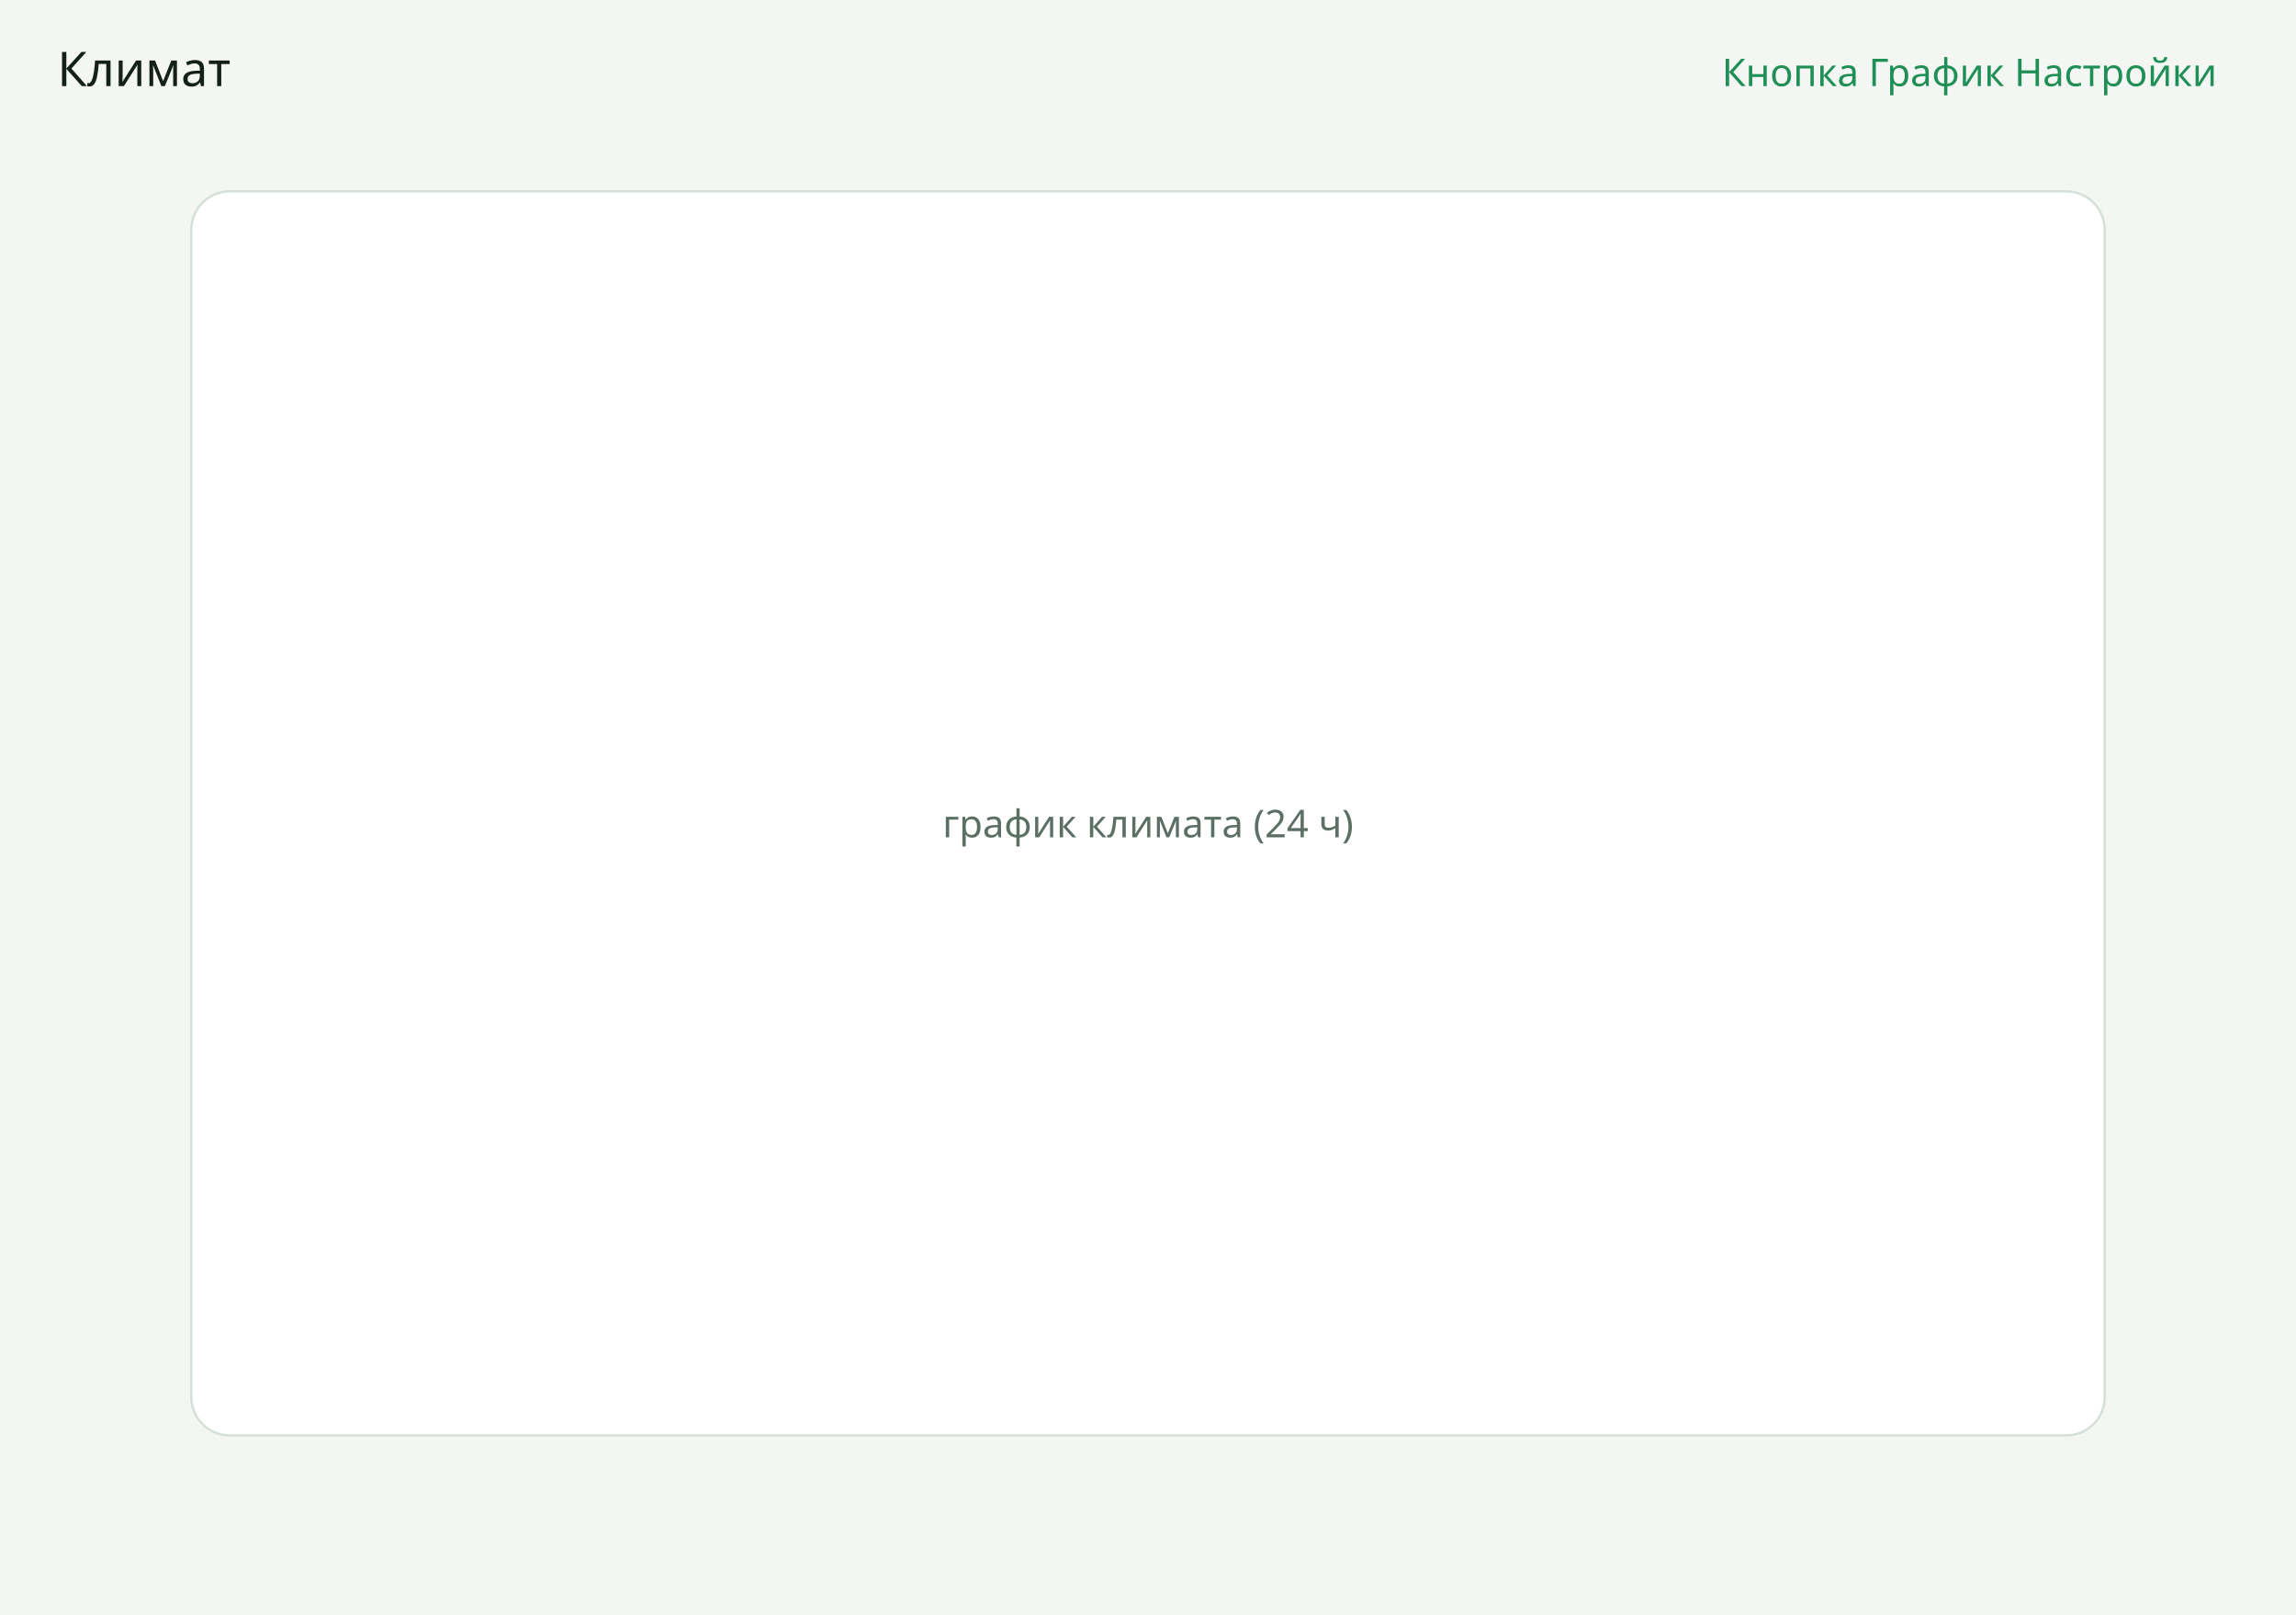
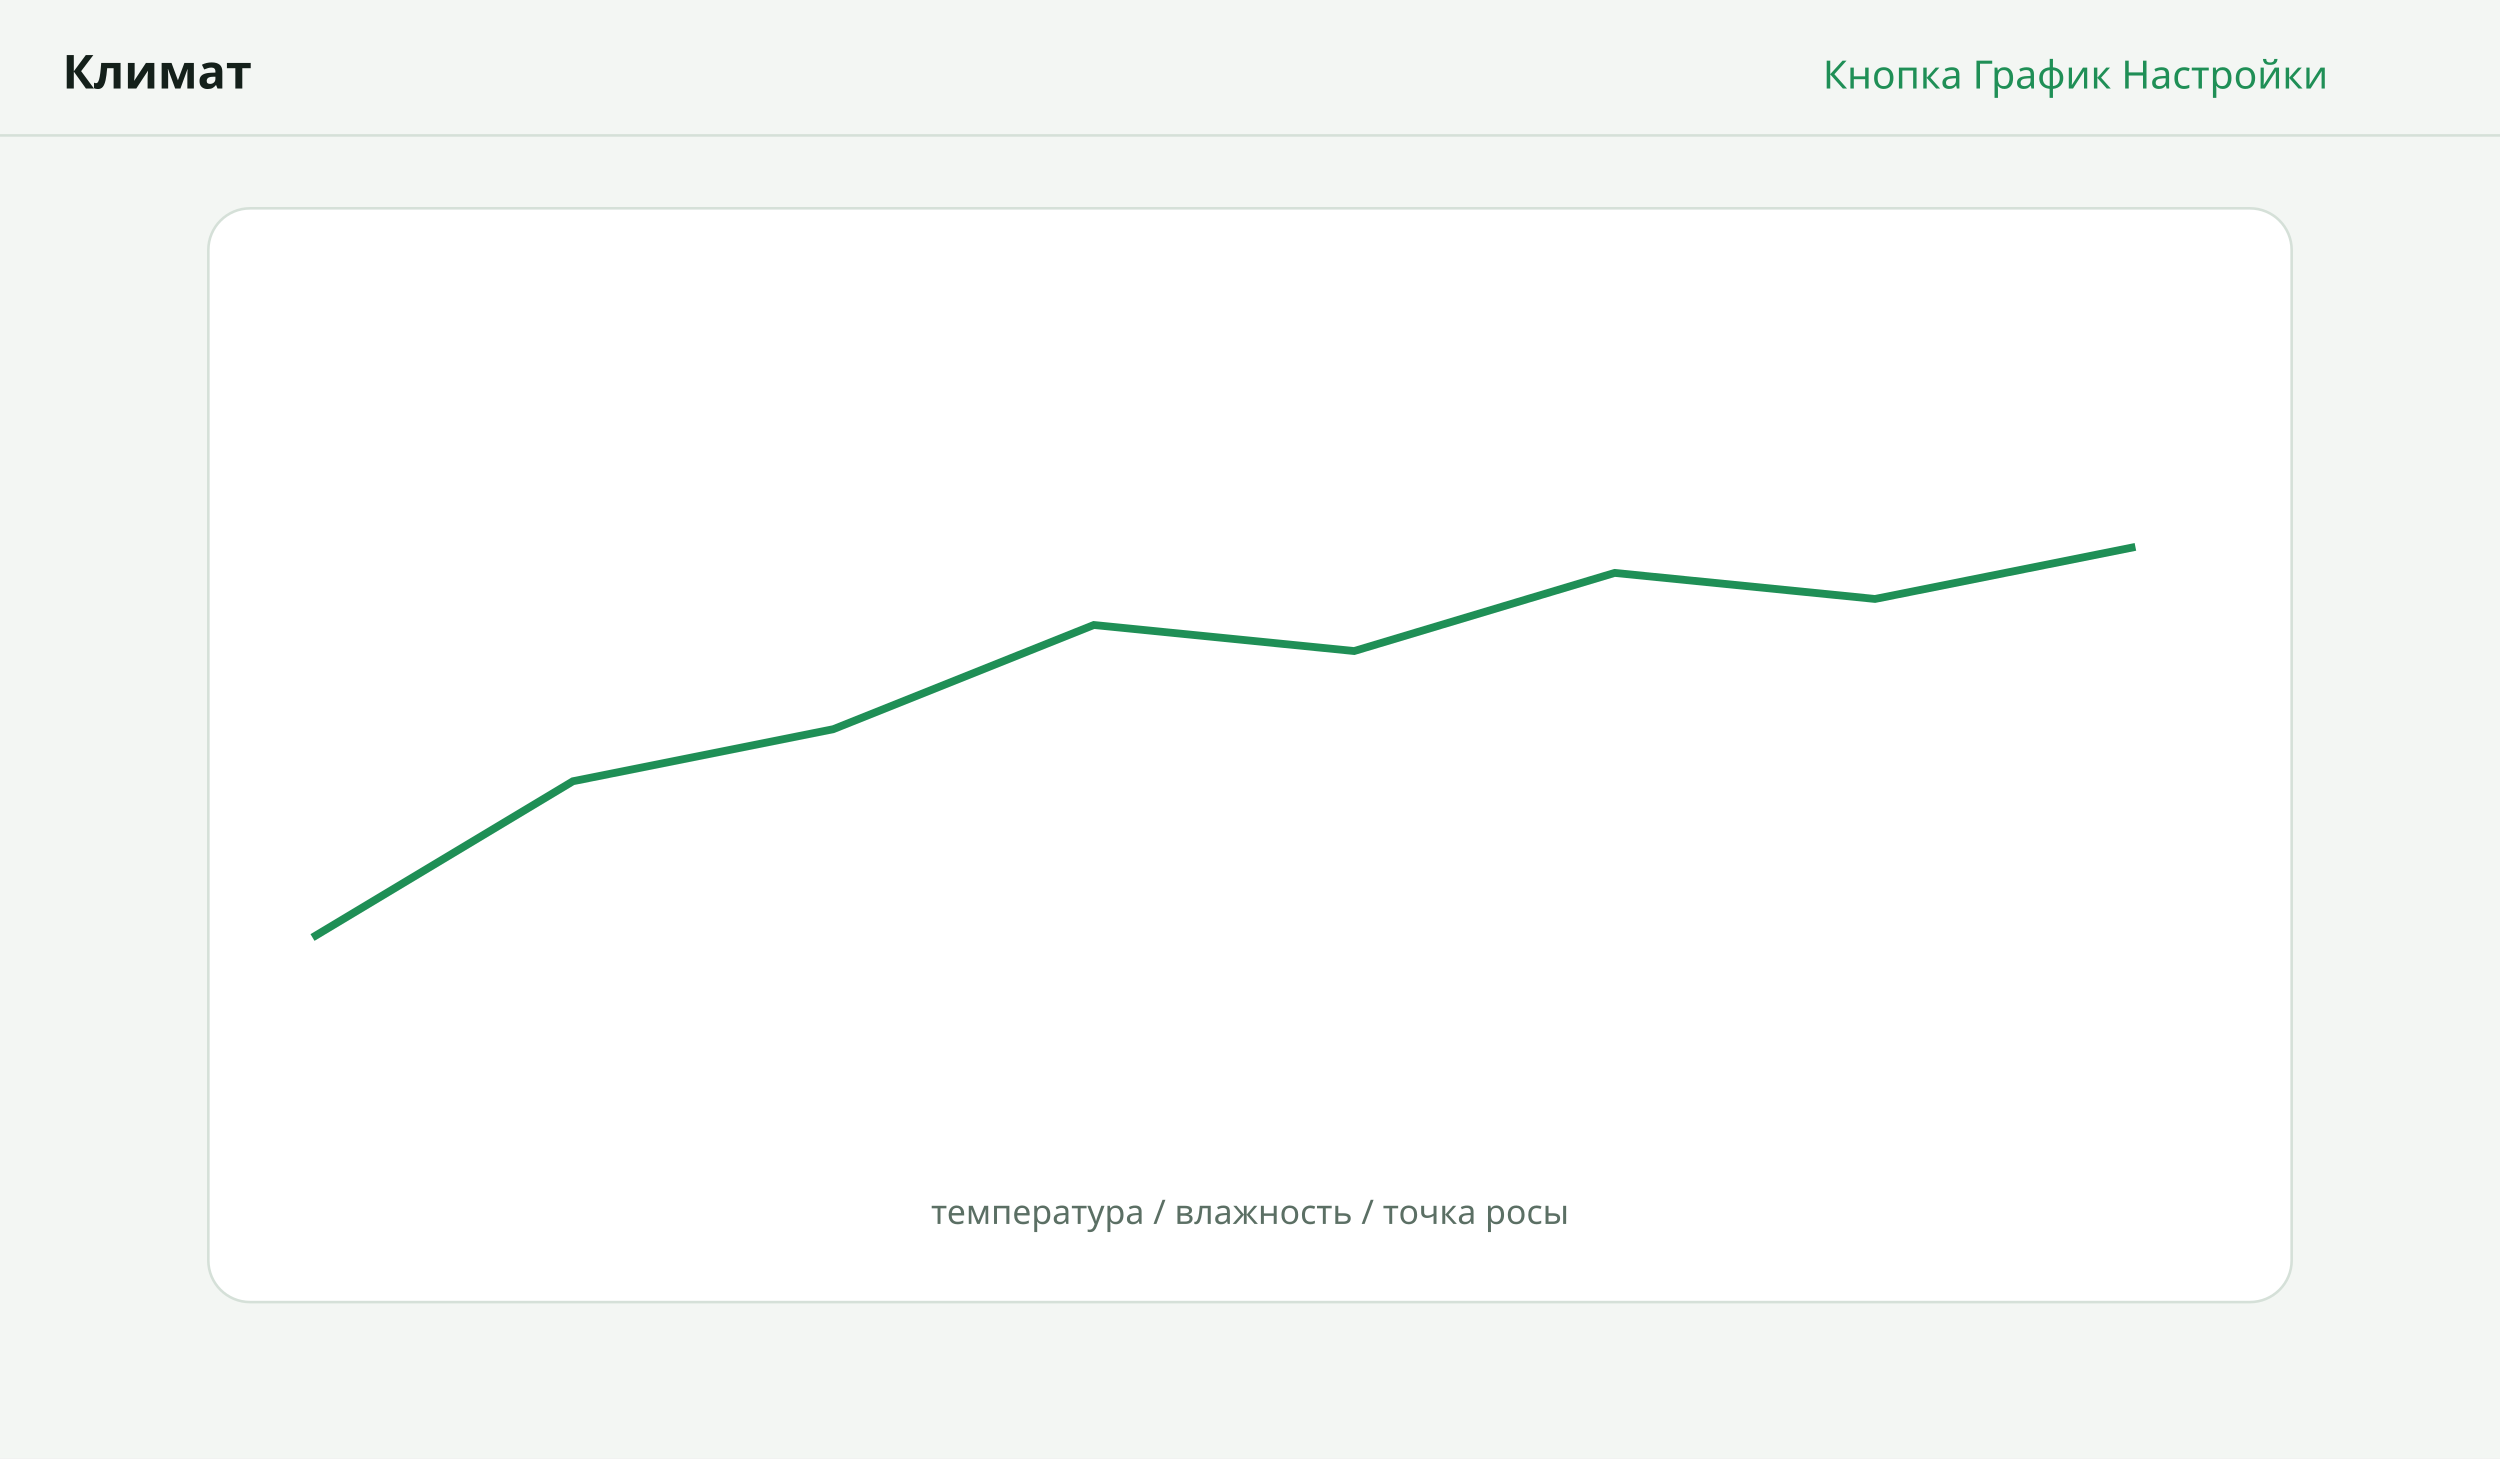
- <svg xmlns="http://www.w3.org/2000/svg" width="960" height="675" viewBox="0 0 960 675">
-   <rect width="960" height="675" fill="#f3f6f3" />
-   <text x="24" y="36" font-family="system-ui,sans-serif" font-size="20" fill="#14201a">Климат</text>
-   <text x="720" y="36" font-family="system-ui,sans-serif" font-size="16" fill="#1f8f56">Кнопка   График   Настройки</text>
-   <rect x="80" y="80" width="800" height="520" rx="16" fill="#fff" stroke="#d5e0d8" />
-   <text x="480" y="350" text-anchor="middle" font-family="system-ui,sans-serif" font-size="16" fill="#5b6f64">график климата (24 ч)</text>
+ <svg xmlns="http://www.w3.org/2000/svg" width="960" height="560" viewBox="0 0 960 560">
+   <rect width="960" height="560" fill="#f3f6f3" />
+   <text x="24" y="34" font-family="system-ui,sans-serif" font-size="18" font-weight="700" fill="#14201a">Климат</text>
+   <text x="700" y="34" font-family="system-ui,sans-serif" font-size="15" fill="#1f8f56">Кнопка   График   Настройки</text>
+   <line x1="0" y1="52" x2="960" y2="52" stroke="#d5e0d8" />
+   <rect x="80" y="80" width="800" height="420" rx="16" fill="#fff" stroke="#d5e0d8" />
+   <polyline fill="none" stroke="#1f8f56" stroke-width="3" points="120,360 220,300 320,280 420,240 520,250 620,220 720,230 820,210" />
+   <text x="480" y="470" text-anchor="middle" font-family="system-ui,sans-serif" font-size="13" fill="#5b6f64">температура / влажность / точка росы</text>
</svg>
